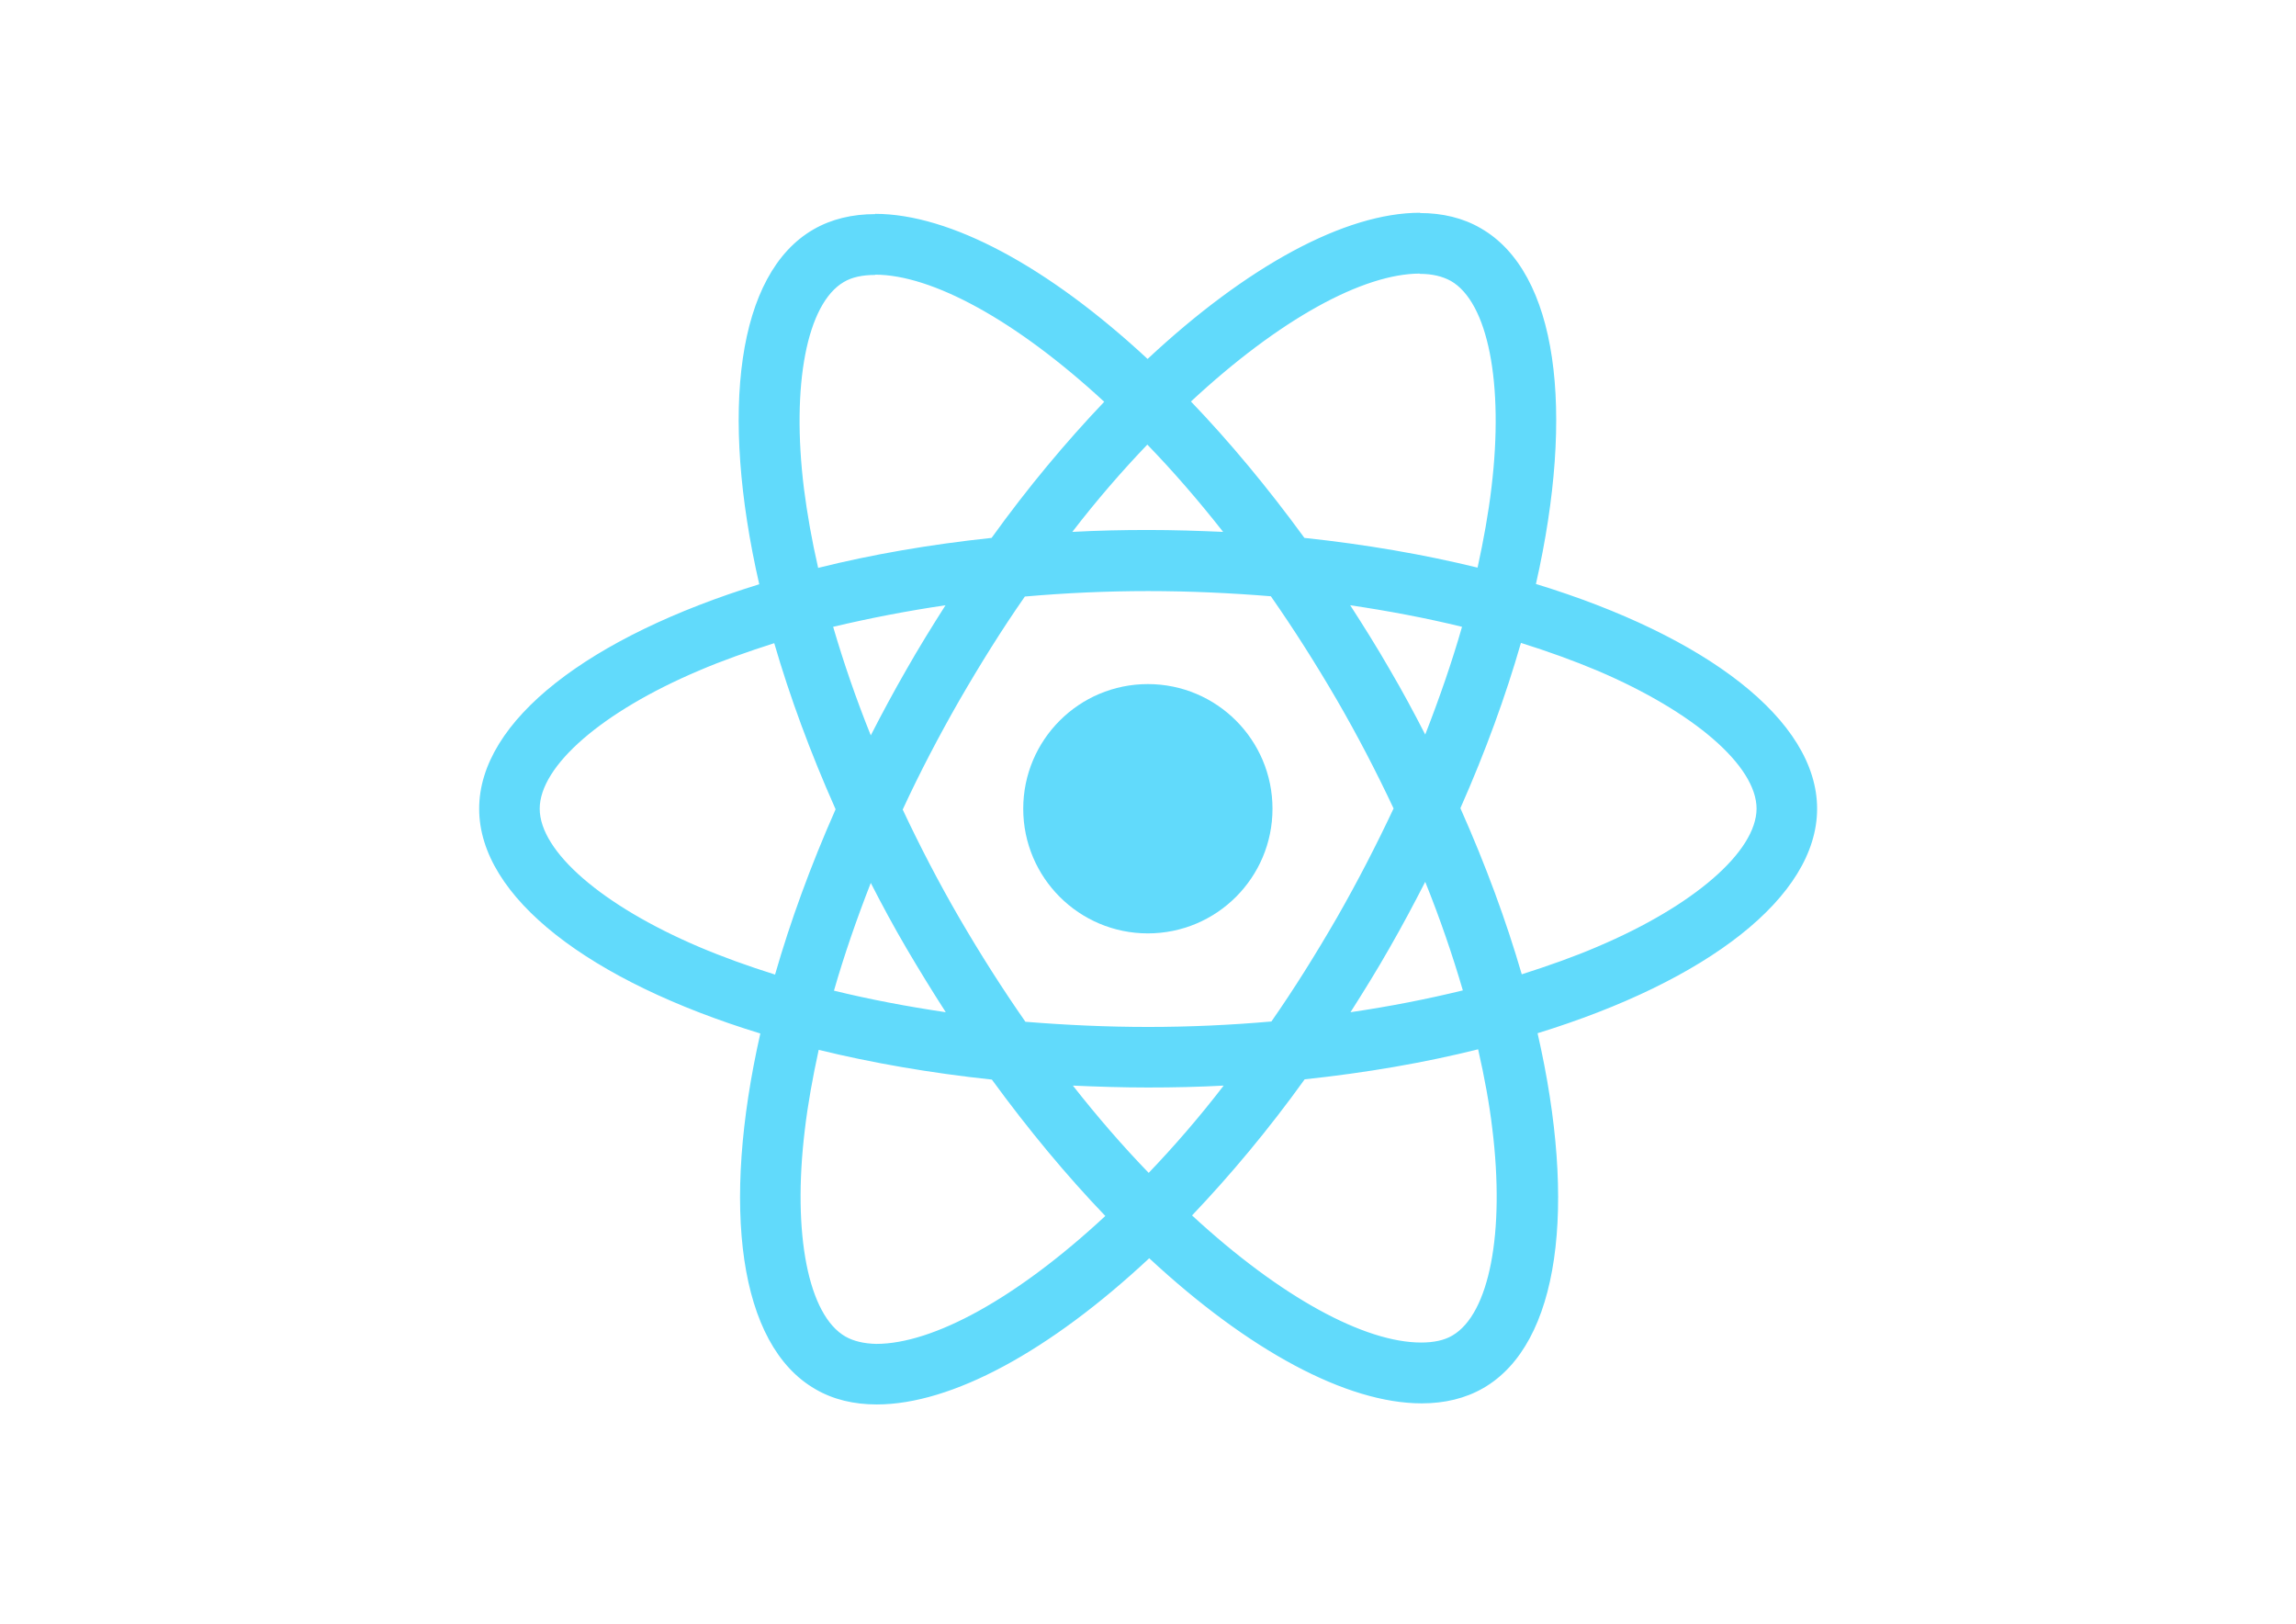
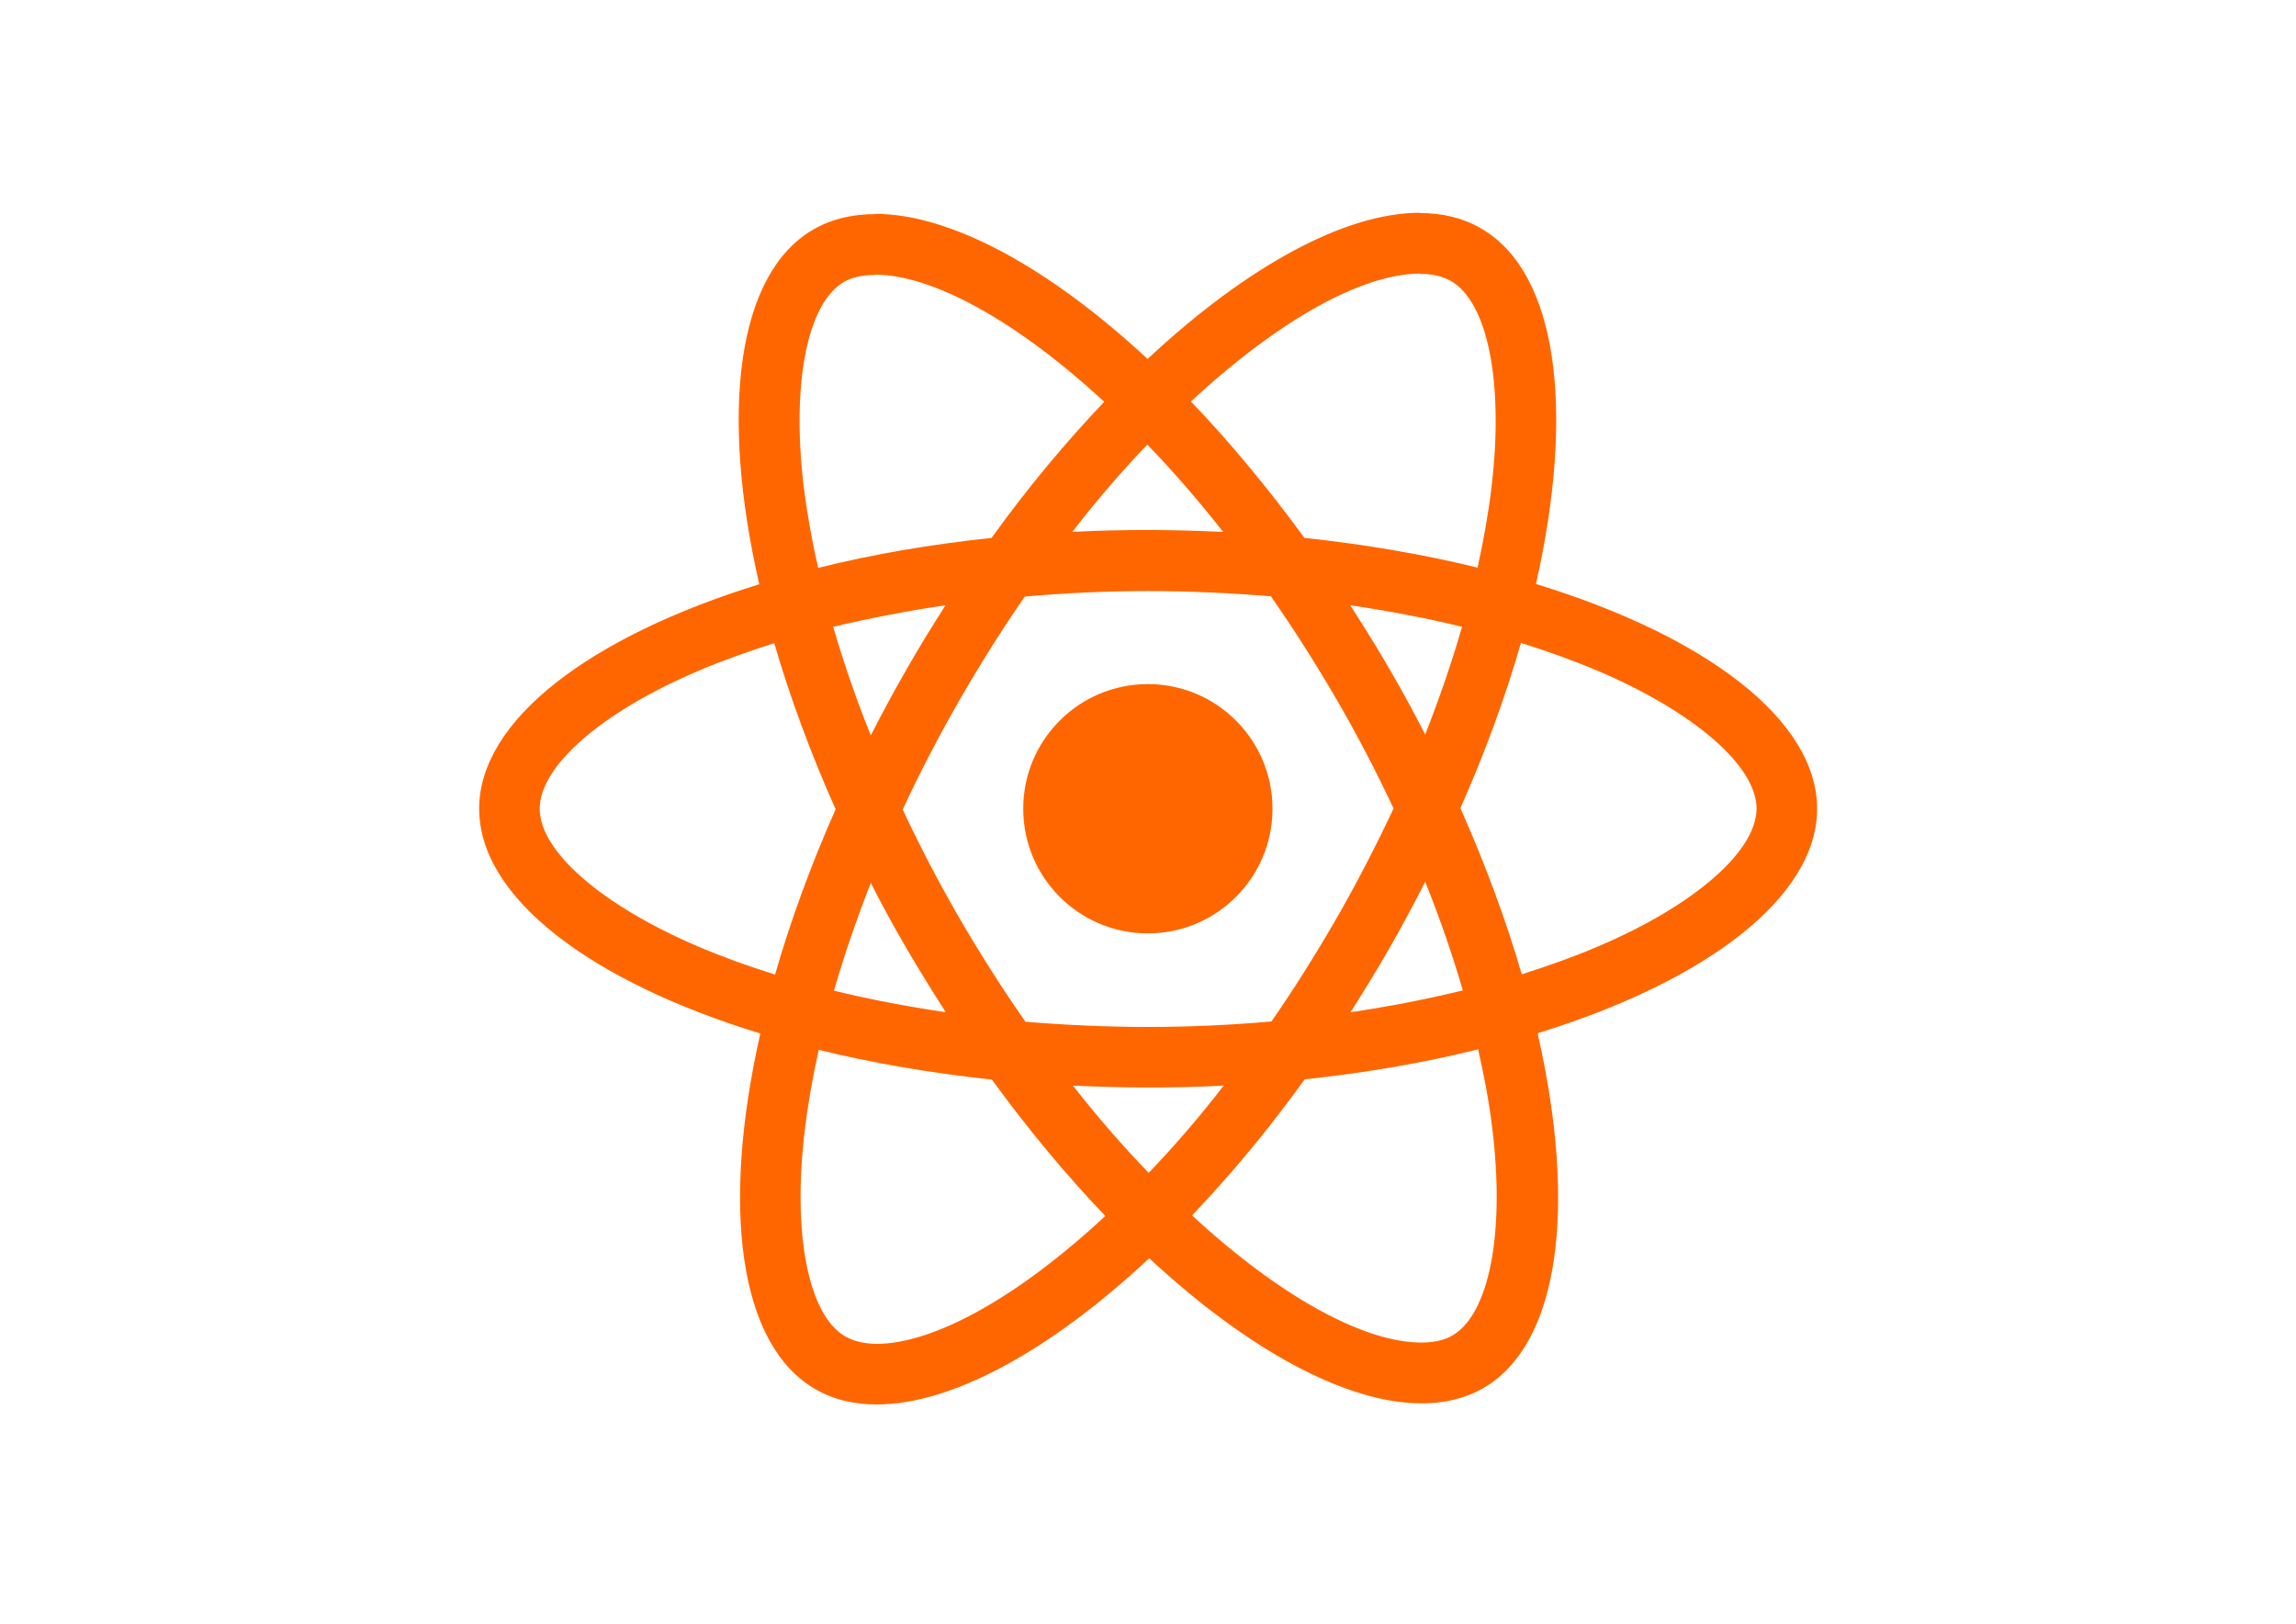
<svg xmlns="http://www.w3.org/2000/svg" viewBox="0 0 841.9 595.3">
-   <g fill="#61DAFB">
+   <g fill="#FF6600">
    <path d="M666.3 296.5c0-32.5-40.7-63.3-103.1-82.4 14.4-63.6 8-114.2-20.2-130.4-6.5-3.8-14.1-5.6-22.4-5.6v22.3c4.6 0 8.3.9 11.4 2.6 13.6 7.8 19.5 37.5 14.9 75.7-1.1 9.4-2.9 19.3-5.1 29.4-19.6-4.8-41-8.5-63.5-10.9-13.5-18.5-27.5-35.3-41.6-50 32.6-30.3 63.2-46.9 84-46.9V78c-27.5 0-63.5 19.6-99.9 53.6-36.4-33.8-72.4-53.2-99.9-53.2v22.3c20.7 0 51.4 16.5 84 46.6-14 14.7-28 31.4-41.3 49.9-22.6 2.4-44 6.1-63.6 11-2.3-10-4-19.7-5.2-29-4.7-38.2 1.1-67.9 14.6-75.8 3-1.8 6.9-2.6 11.5-2.6V78.5c-8.4 0-16 1.8-22.6 5.6-28.1 16.2-34.4 66.7-19.9 130.1-62.2 19.2-102.7 49.9-102.7 82.3 0 32.5 40.7 63.3 103.1 82.4-14.4 63.6-8 114.2 20.2 130.4 6.5 3.8 14.1 5.6 22.5 5.6 27.5 0 63.5-19.6 99.9-53.6 36.4 33.8 72.4 53.2 99.9 53.2 8.4 0 16-1.8 22.6-5.6 28.1-16.2 34.4-66.7 19.9-130.1 62-19.1 102.5-49.9 102.5-82.3zm-130.2-66.7c-3.7 12.9-8.3 26.2-13.5 39.5-4.1-8-8.4-16-13.1-24-4.6-8-9.5-15.8-14.4-23.4 14.2 2.1 27.9 4.7 41 7.9zm-45.8 106.5c-7.8 13.5-15.8 26.3-24.1 38.2-14.9 1.3-30 2-45.2 2-15.1 0-30.2-.7-45-1.9-8.3-11.9-16.4-24.6-24.2-38-7.6-13.1-14.5-26.4-20.8-39.8 6.2-13.4 13.2-26.8 20.7-39.9 7.8-13.5 15.8-26.3 24.1-38.2 14.9-1.3 30-2 45.2-2 15.1 0 30.2.7 45 1.9 8.3 11.9 16.4 24.6 24.2 38 7.6 13.1 14.5 26.4 20.8 39.8-6.3 13.4-13.2 26.8-20.7 39.9zm32.3-13c5.4 13.4 10 26.8 13.8 39.8-13.1 3.2-26.9 5.9-41.2 8 4.9-7.7 9.8-15.6 14.4-23.7 4.6-8 8.9-16.1 13-24.1zM421.2 430c-9.3-9.6-18.6-20.3-27.8-32 9 .4 18.2.7 27.5.7 9.4 0 18.7-.2 27.8-.7-9 11.7-18.3 22.4-27.5 32zm-74.4-58.9c-14.2-2.1-27.9-4.7-41-7.9 3.7-12.9 8.3-26.2 13.5-39.5 4.1 8 8.4 16 13.1 24 4.7 8 9.5 15.8 14.4 23.4zM420.7 163c9.3 9.6 18.6 20.3 27.8 32-9-.4-18.2-.7-27.5-.7-9.4 0-18.7.2-27.8.7 9-11.7 18.3-22.4 27.5-32zm-74 58.9c-4.9 7.7-9.8 15.6-14.4 23.7-4.6 8-8.9 16-13 24-5.4-13.4-10-26.8-13.8-39.8 13.1-3.1 26.9-5.8 41.2-7.9zm-90.5 125.2c-35.4-15.1-58.3-34.9-58.3-50.6 0-15.7 22.9-35.6 58.3-50.6 8.6-3.7 18-7 27.7-10.1 5.7 19.6 13.2 40 22.5 60.9-9.2 20.8-16.6 41.1-22.2 60.6-9.9-3.1-19.3-6.5-28-10.2zM310 490c-13.6-7.8-19.5-37.5-14.9-75.7 1.1-9.4 2.9-19.3 5.1-29.4 19.6 4.8 41 8.5 63.5 10.9 13.5 18.5 27.5 35.3 41.6 50-32.6 30.3-63.2 46.9-84 46.9-4.5-.1-8.3-1-11.3-2.7zm237.2-76.2c4.7 38.2-1.1 67.9-14.6 75.8-3 1.8-6.9 2.6-11.5 2.6-20.7 0-51.4-16.5-84-46.6 14-14.7 28-31.4 41.3-49.9 22.6-2.4 44-6.1 63.6-11 2.3 10.1 4.1 19.8 5.2 29.1zm38.5-66.7c-8.6 3.7-18 7-27.7 10.1-5.7-19.6-13.2-40-22.5-60.9 9.2-20.8 16.6-41.1 22.2-60.6 9.9 3.1 19.3 6.5 28.1 10.2 35.4 15.1 58.3 34.9 58.3 50.6-.1 15.7-23 35.6-58.4 50.6zM320.8 78.4z" />
    <circle cx="420.9" cy="296.5" r="45.7" />
    <path d="M520.5 78.1z" />
  </g>
</svg>
